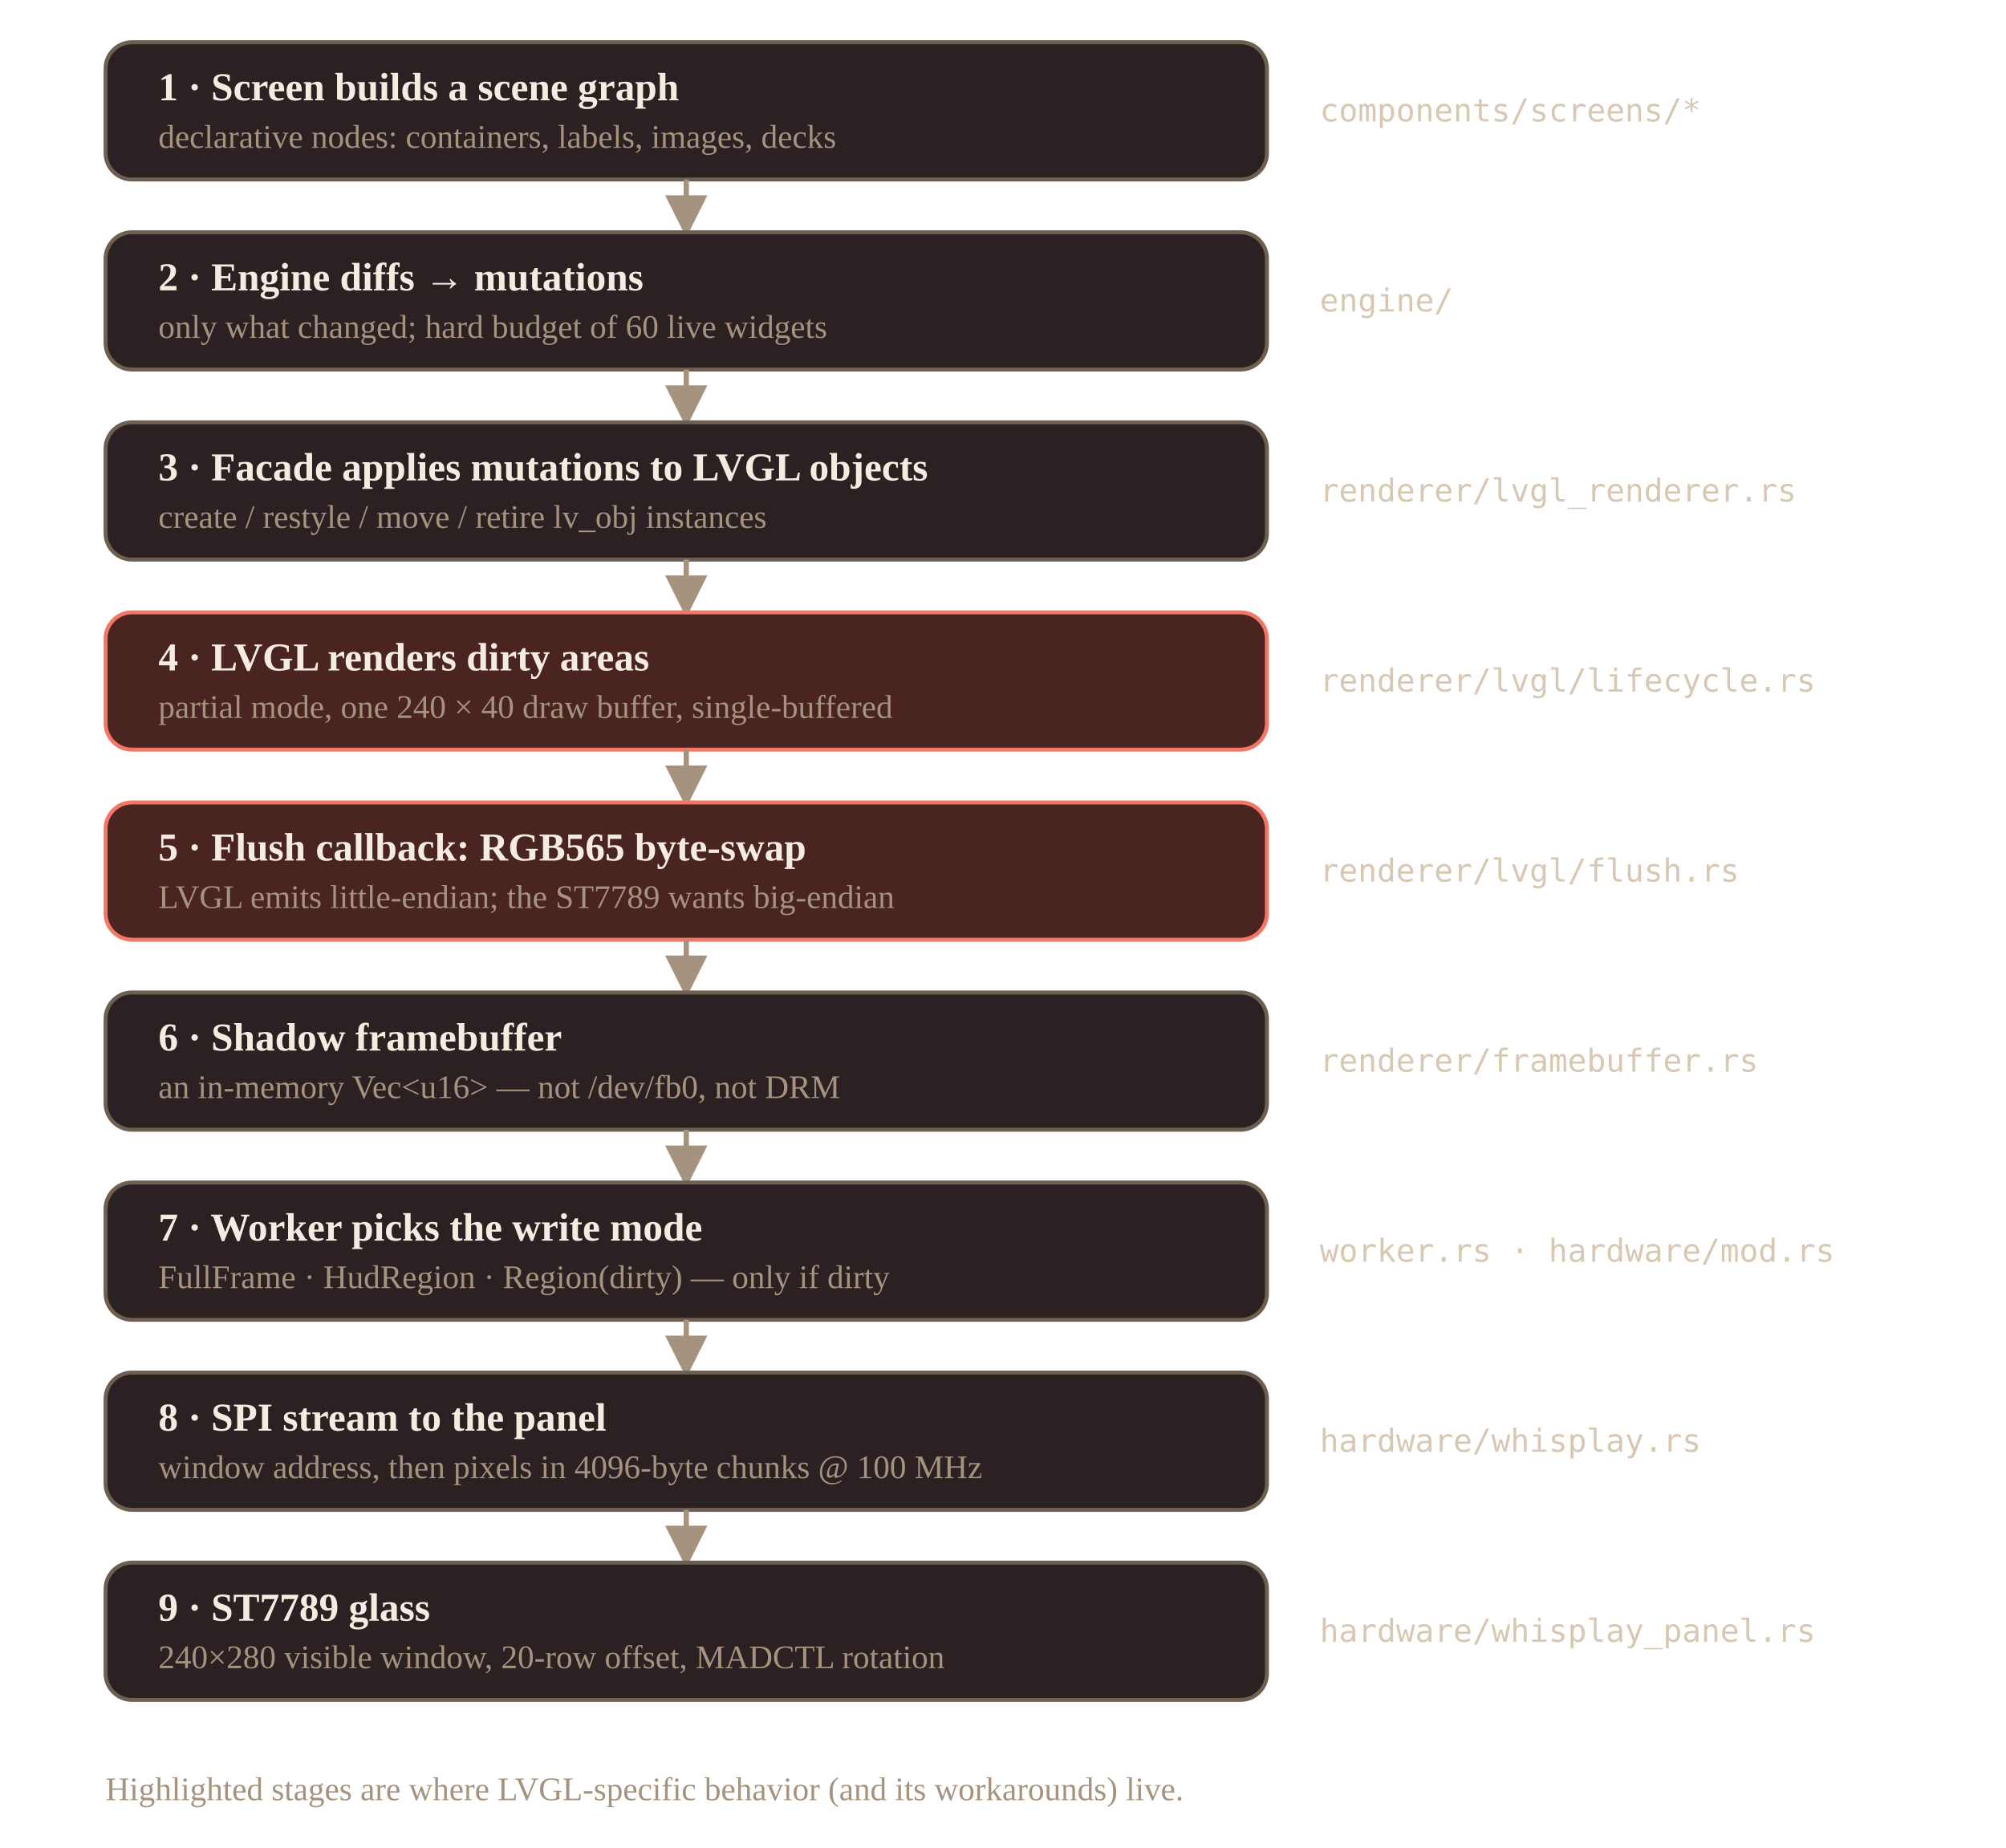
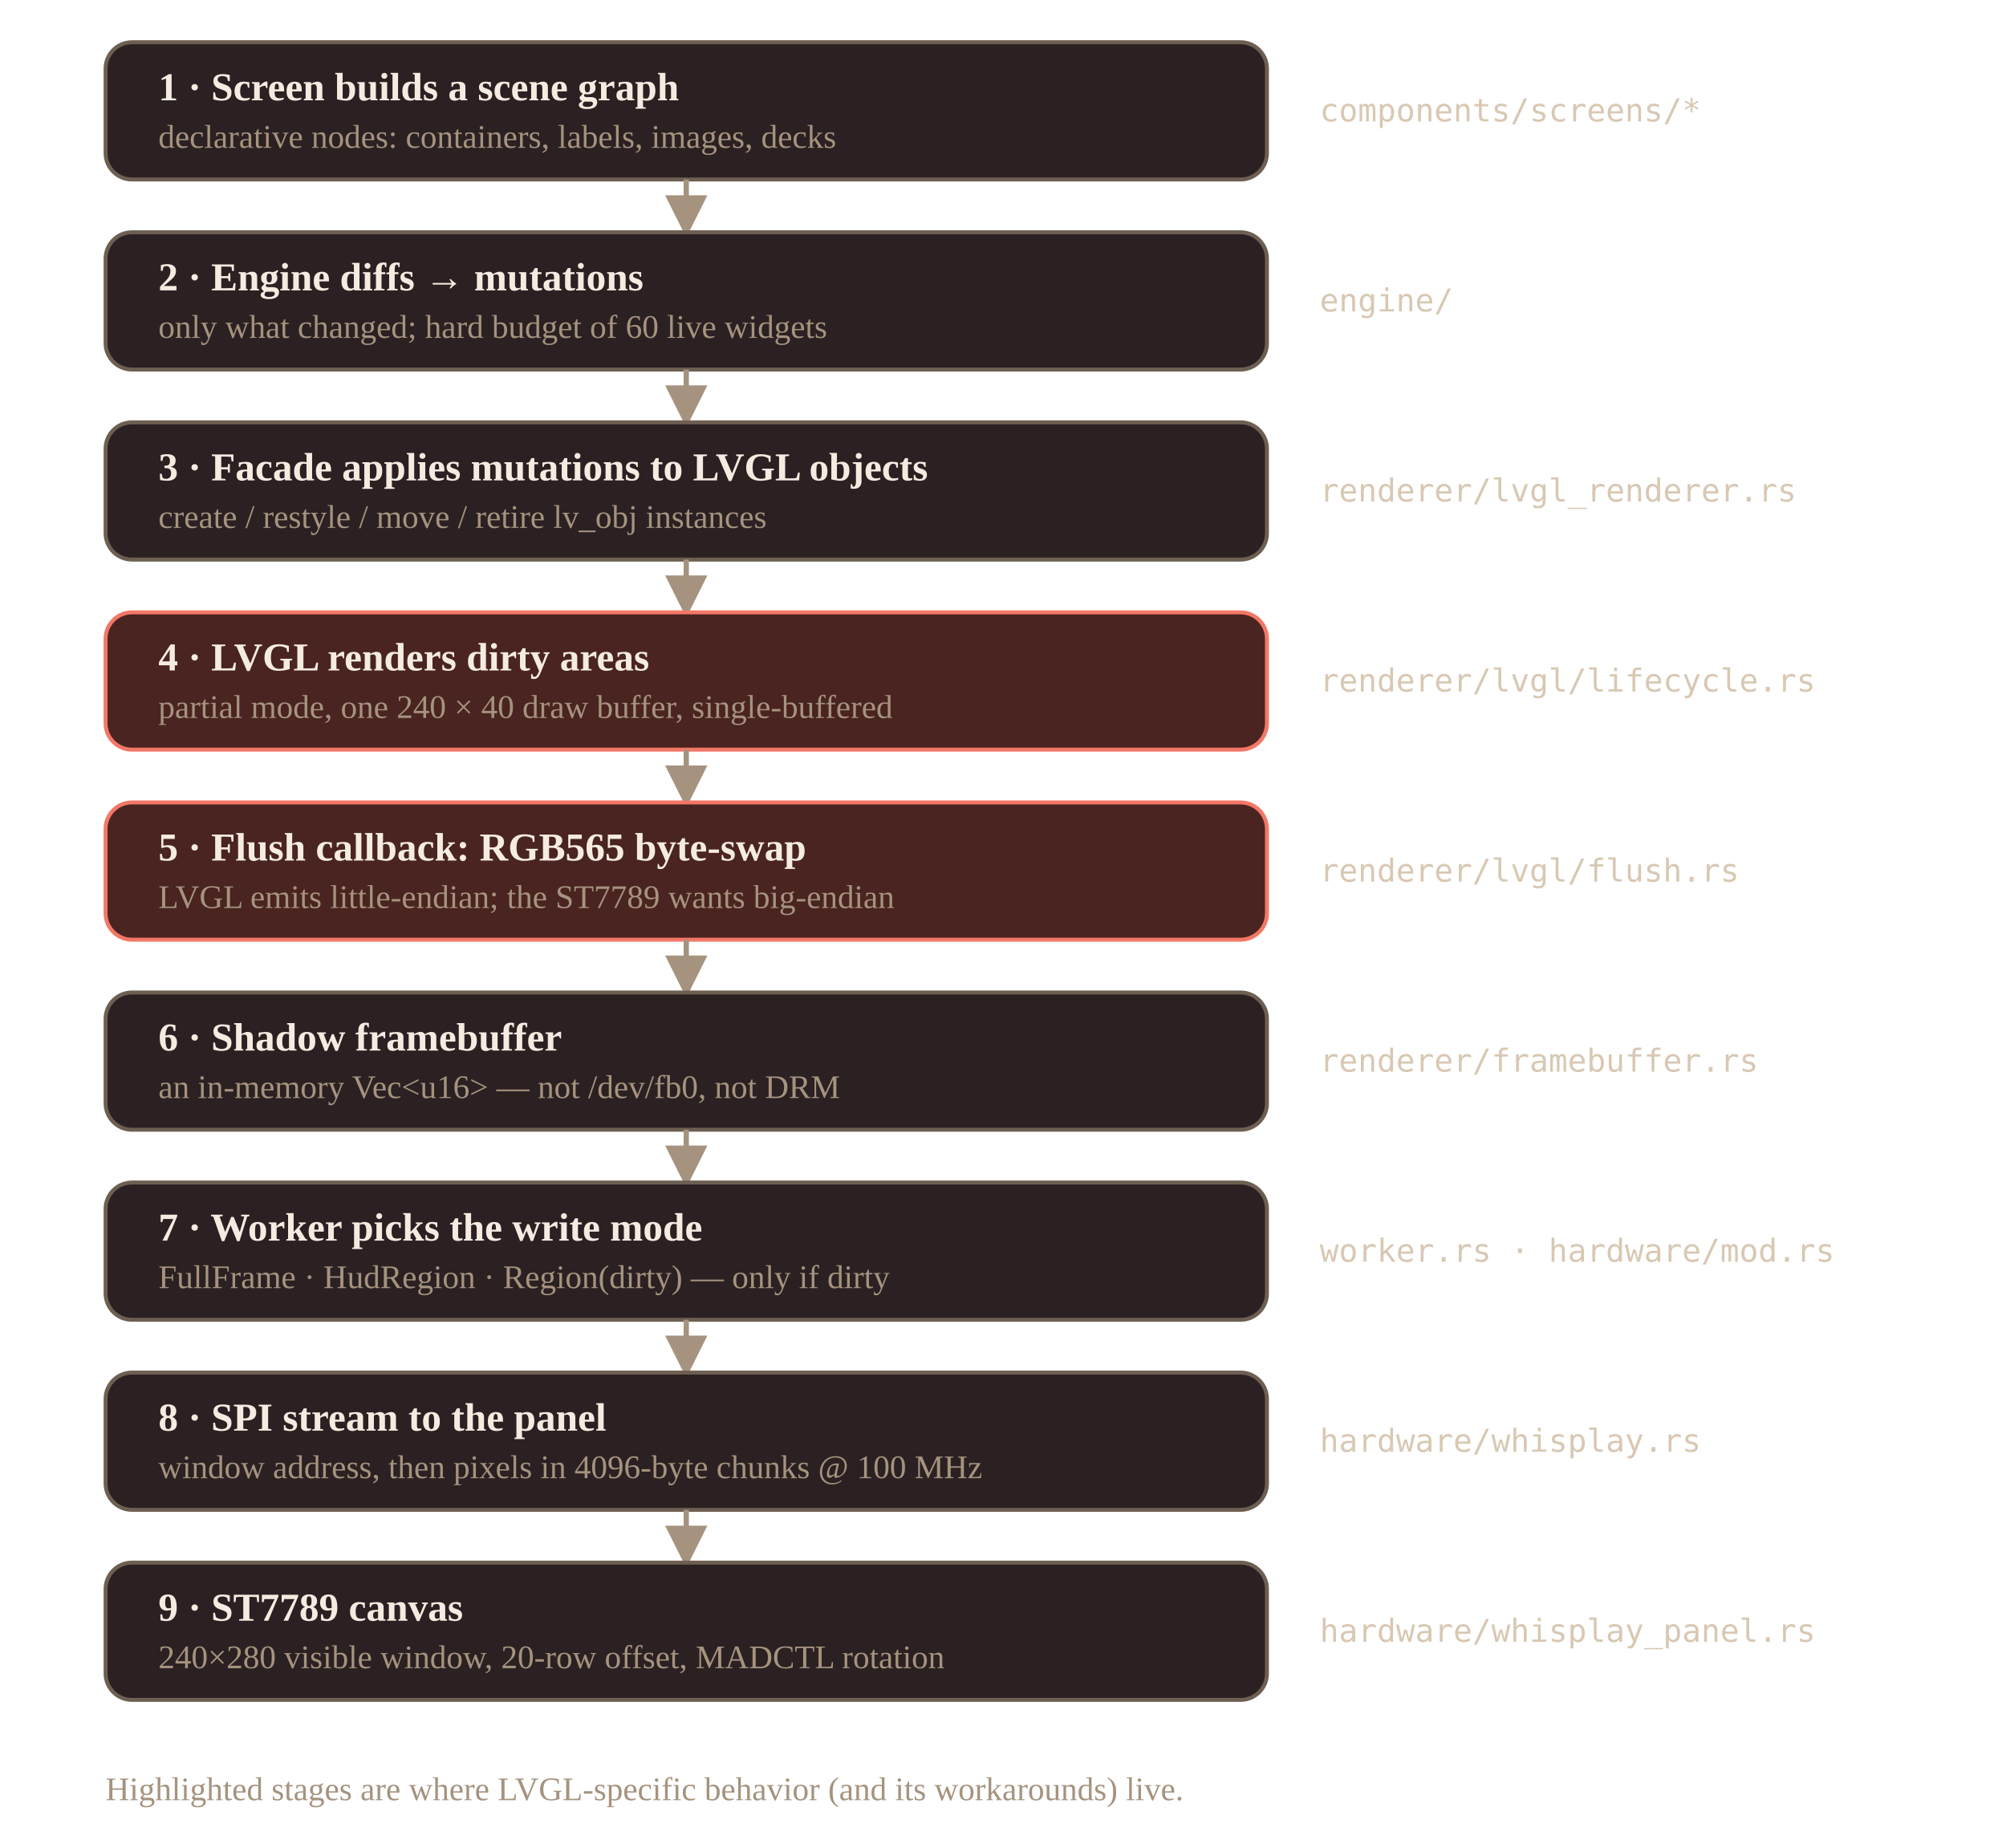
<svg xmlns="http://www.w3.org/2000/svg" viewBox="0 0 760 700" role="img" aria-label="The render pipeline from scene graph to the ST7789 panel">
  <style>
    .box { fill: var(--sl-color-gray-6, #2b2122); stroke: var(--sl-color-gray-4, #6d5f52); stroke-width: 1.5; }
    .box-accent { fill: var(--sl-color-accent-low, #4a2420); stroke: var(--sl-color-accent, #f37767); }
    .t { fill: var(--sl-color-white, #f5ece1); font-size: 15px; font-weight: 600; }
    .s { fill: var(--sl-color-gray-3, #a5937f); font-size: 12.5px; }
    .m { fill: var(--sl-color-gray-2, #d8c8b3); font-size: 12px; font-family: ui-monospace, monospace; }
    .arrow { stroke: var(--sl-color-gray-3, #a5937f); stroke-width: 2; fill: none; marker-end: url(#head); }
  </style>
  <defs>
    <marker id="head" markerWidth="8" markerHeight="8" refX="6" refY="4" orient="auto">
      <path d="M0,0 L8,4 L0,8 z" fill="var(--sl-color-gray-3, #a5937f)" />
    </marker>
  </defs>
  <rect class="box" x="40" y="16" width="440" height="52" rx="10" />
  <text class="t" x="60" y="38">1 · Screen builds a scene graph</text>
  <text class="s" x="60" y="56">declarative nodes: containers, labels, images, decks</text>
  <text class="m" x="500" y="46">components/screens/*</text>
  <path class="arrow" d="M260,68 L260,86" />
  <rect class="box" x="40" y="88" width="440" height="52" rx="10" />
  <text class="t" x="60" y="110">2 · Engine diffs → mutations</text>
  <text class="s" x="60" y="128">only what changed; hard budget of 60 live widgets</text>
  <text class="m" x="500" y="118">engine/</text>
  <path class="arrow" d="M260,140 L260,158" />
  <rect class="box" x="40" y="160" width="440" height="52" rx="10" />
  <text class="t" x="60" y="182">3 · Facade applies mutations to LVGL objects</text>
  <text class="s" x="60" y="200">create / restyle / move / retire lv_obj instances</text>
  <text class="m" x="500" y="190">renderer/lvgl_renderer.rs</text>
  <path class="arrow" d="M260,212 L260,230" />
  <rect class="box box-accent" x="40" y="232" width="440" height="52" rx="10" />
  <text class="t" x="60" y="254">4 · LVGL renders dirty areas</text>
  <text class="s" x="60" y="272">partial mode, one 240 × 40 draw buffer, single-buffered</text>
  <text class="m" x="500" y="262">renderer/lvgl/lifecycle.rs</text>
  <path class="arrow" d="M260,284 L260,302" />
  <rect class="box box-accent" x="40" y="304" width="440" height="52" rx="10" />
  <text class="t" x="60" y="326">5 · Flush callback: RGB565 byte-swap</text>
  <text class="s" x="60" y="344">LVGL emits little-endian; the ST7789 wants big-endian</text>
  <text class="m" x="500" y="334">renderer/lvgl/flush.rs</text>
  <path class="arrow" d="M260,356 L260,374" />
  <rect class="box" x="40" y="376" width="440" height="52" rx="10" />
  <text class="t" x="60" y="398">6 · Shadow framebuffer</text>
  <text class="s" x="60" y="416">an in-memory Vec&lt;u16&gt; — not /dev/fb0, not DRM</text>
  <text class="m" x="500" y="406">renderer/framebuffer.rs</text>
  <path class="arrow" d="M260,428 L260,446" />
  <rect class="box" x="40" y="448" width="440" height="52" rx="10" />
  <text class="t" x="60" y="470">7 · Worker picks the write mode</text>
  <text class="s" x="60" y="488">FullFrame · HudRegion · Region(dirty) — only if dirty</text>
  <text class="m" x="500" y="478">worker.rs · hardware/mod.rs</text>
  <path class="arrow" d="M260,500 L260,518" />
  <rect class="box" x="40" y="520" width="440" height="52" rx="10" />
  <text class="t" x="60" y="542">8 · SPI stream to the panel</text>
  <text class="s" x="60" y="560">window address, then pixels in 4096-byte chunks @ 100 MHz</text>
  <text class="m" x="500" y="550">hardware/whisplay.rs</text>
  <path class="arrow" d="M260,572 L260,590" />
  <rect class="box" x="40" y="592" width="440" height="52" rx="10" />
-   <text class="t" x="60" y="614">9 · ST7789 glass</text>
+   <text class="t" x="60" y="614">9 · ST7789 canvas</text>
  <text class="s" x="60" y="632">240×280 visible window, 20-row offset, MADCTL rotation</text>
  <text class="m" x="500" y="622">hardware/whisplay_panel.rs</text>
  <text class="s" x="40" y="682">Highlighted stages are where LVGL-specific behavior (and its workarounds) live.</text>
</svg>
